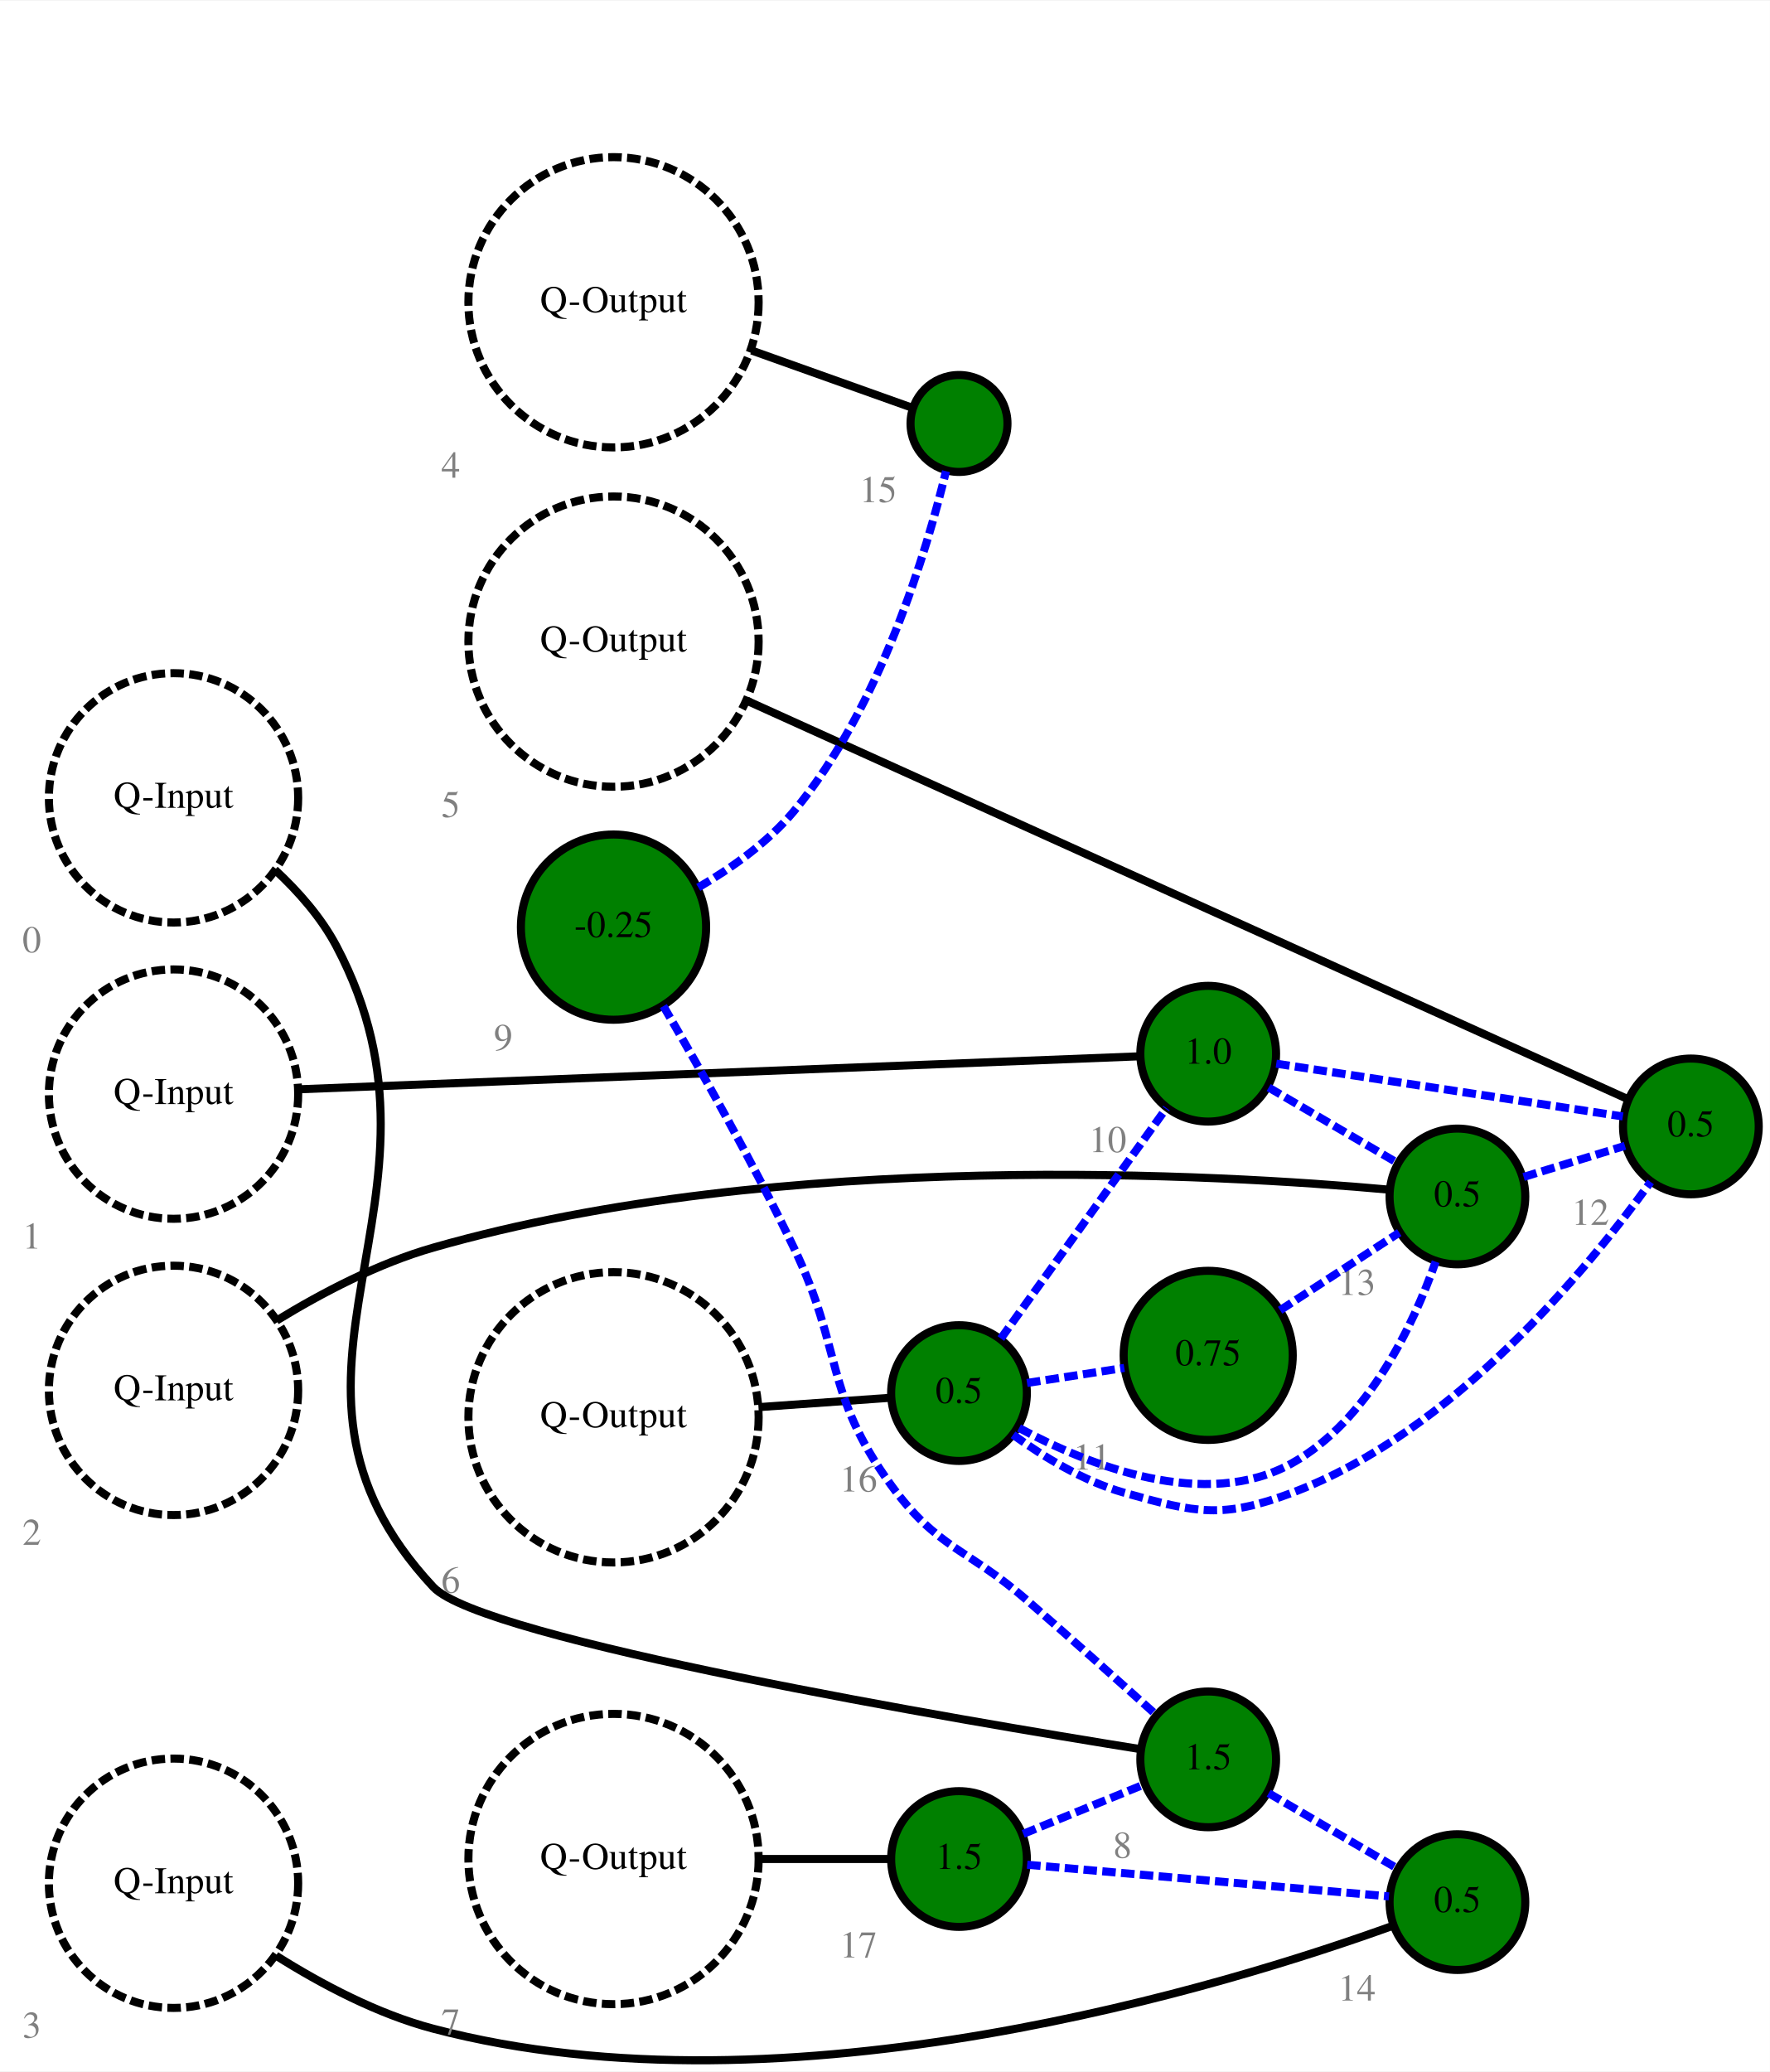
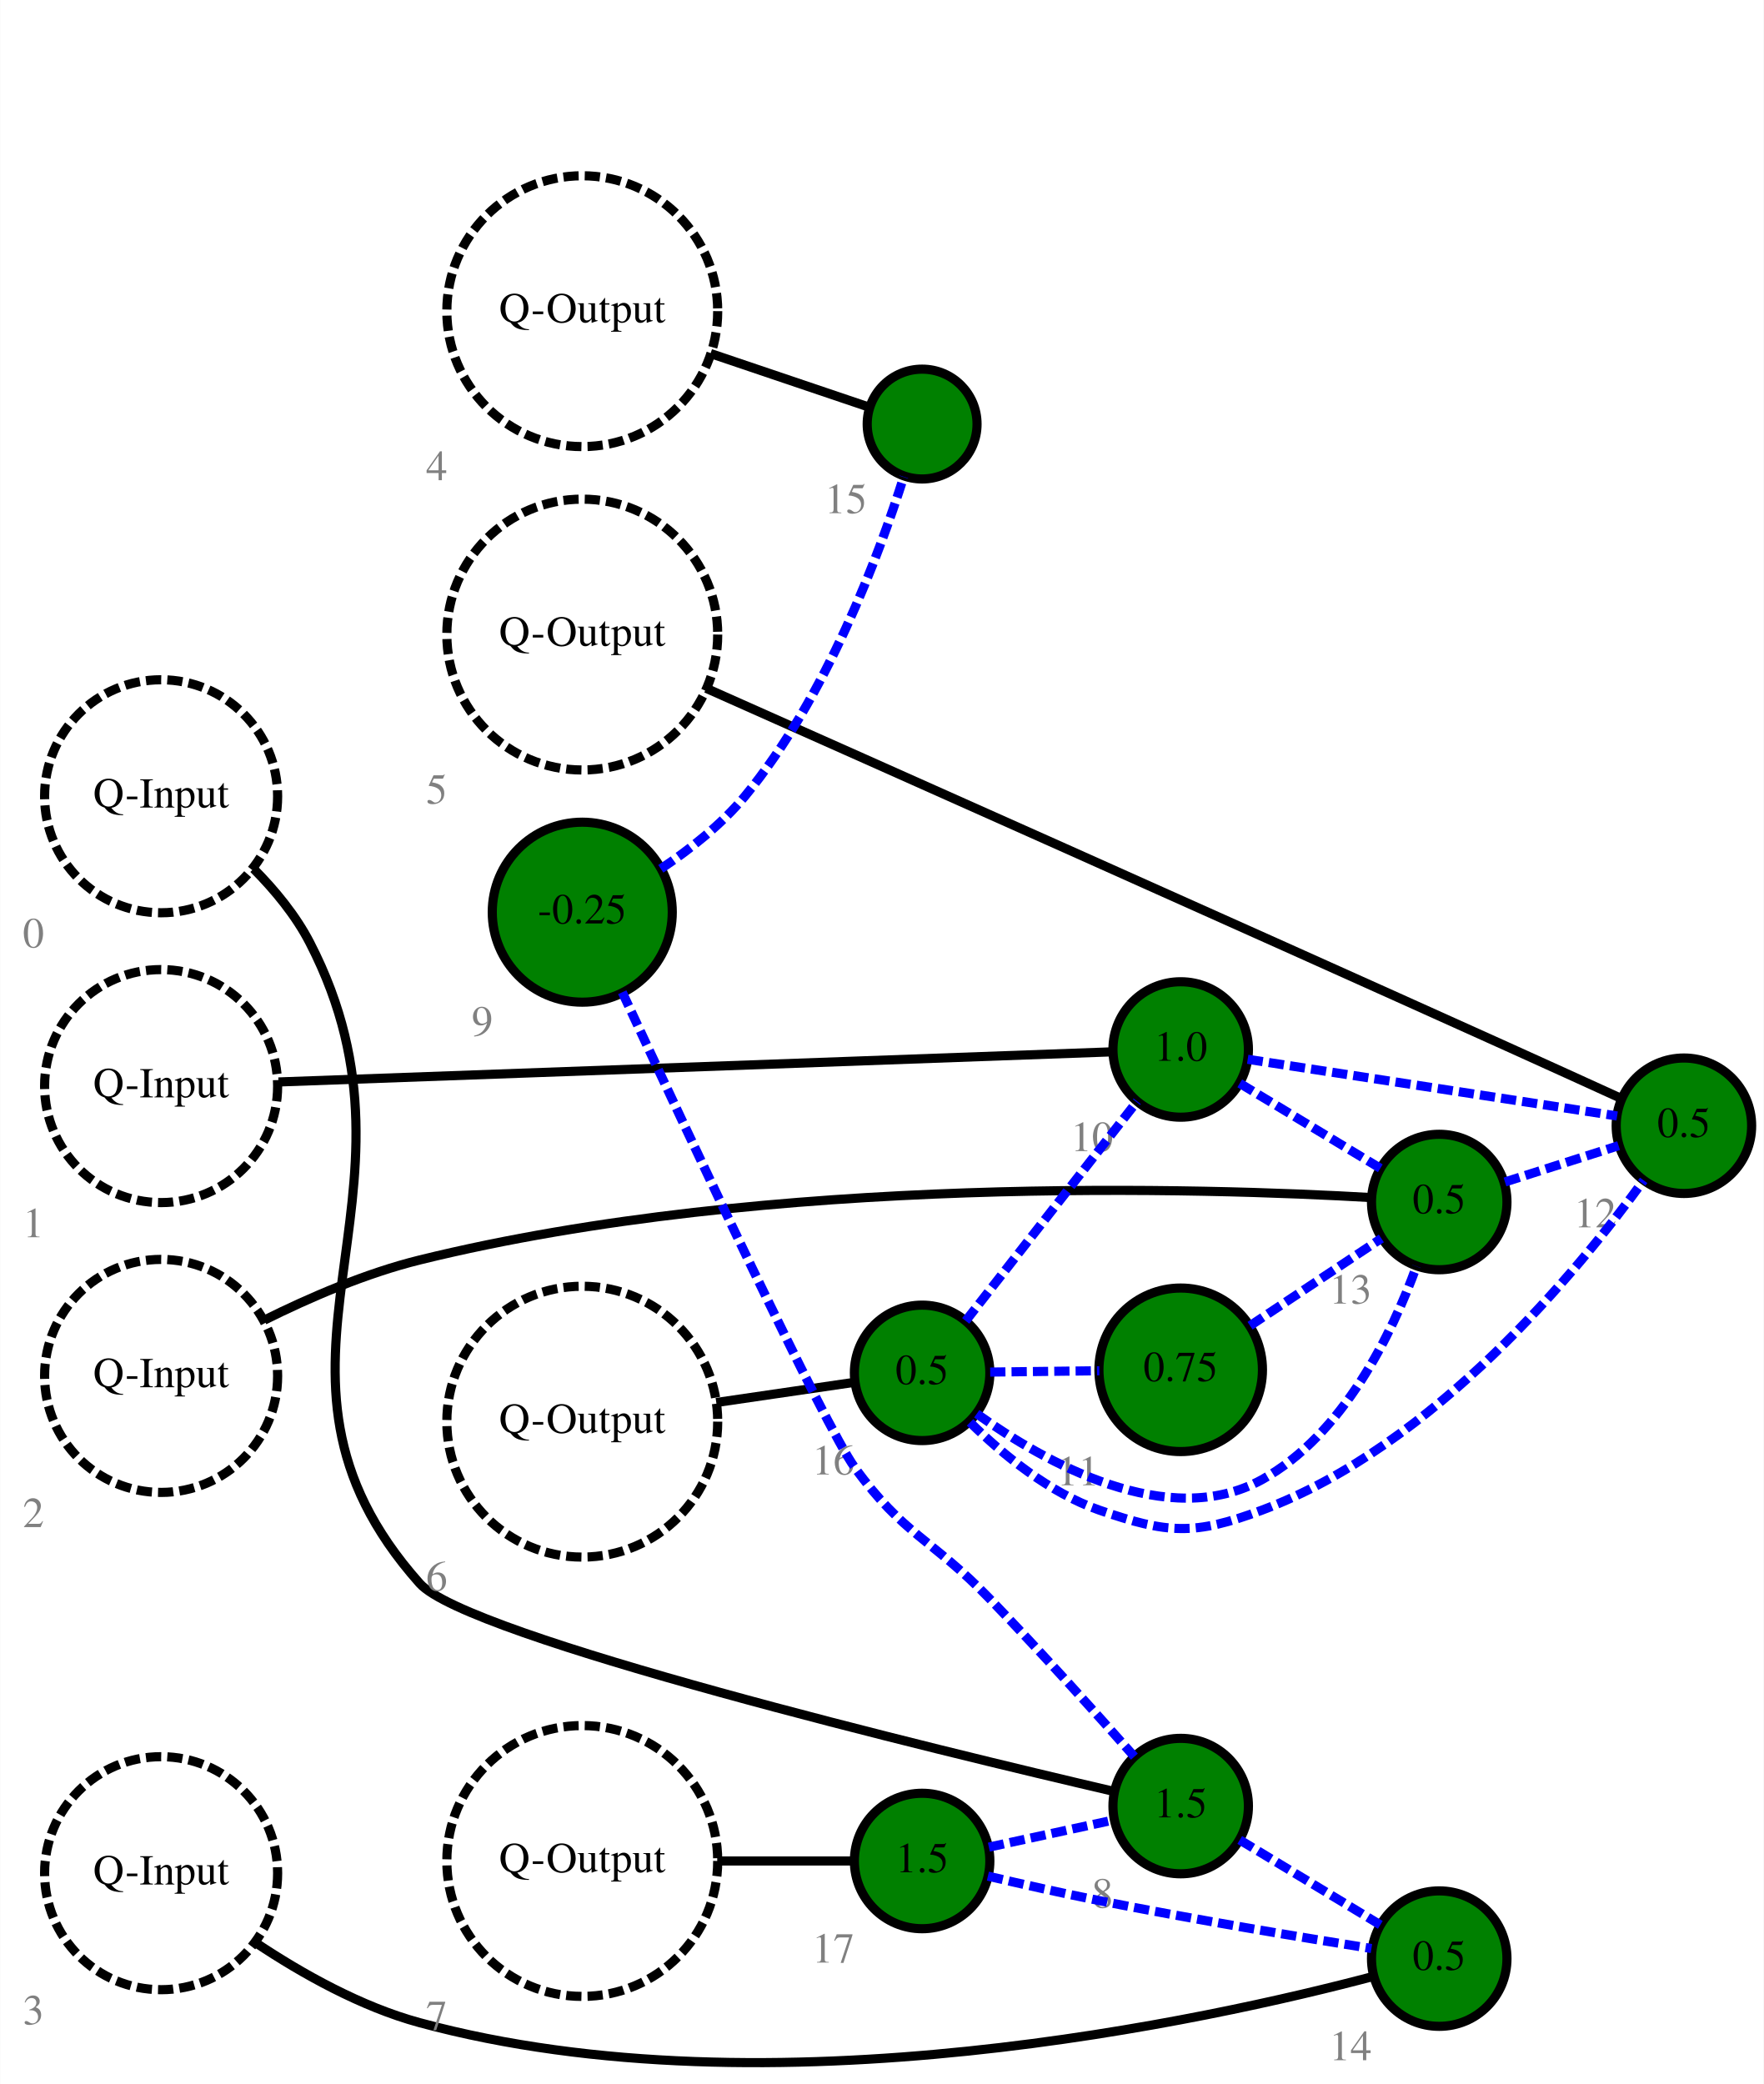
- <svg xmlns="http://www.w3.org/2000/svg" xmlns:xlink="http://www.w3.org/1999/xlink" width="657pt" height="769pt" viewBox="0.00 0.00 657.26 768.85">
-   <g id="graph0" class="graph" transform="scale(1 1) rotate(0) translate(4 764.85)">
-     <polygon fill="white" stroke="transparent" points="-4,4 -4,-764.85 653.26,-764.85 653.26,4 -4,4" />
+ <svg xmlns="http://www.w3.org/2000/svg" xmlns:xlink="http://www.w3.org/1999/xlink" width="578pt" height="683pt" viewBox="0.00 0.00 577.97 683.10">
+   <g id="graph0" class="graph" transform="scale(1 1) rotate(0) translate(4 679.1)">
+     <polygon fill="white" stroke="none" points="-4,4 -4,-679.1 573.97,-679.1 573.97,4 -4,4" />
    <g id="node1" class="node">
      <g id="a_node1">
        <a xlink:title="Q-Input">
-           <ellipse fill="white" stroke="black" stroke-width="3" stroke-dasharray="5,2" cx="60.44" cy="-468.85" rx="46.29" ry="46.29" />
-           <text text-anchor="middle" x="60.44" y="-465.15" font-family="Times,serif" font-size="14.00">Q-Input</text>
-         </a>
-       </g>
-       <text text-anchor="start" x="4.3" y="-411.5" font-family="Times,serif" font-size="14.00" fill="grey">0</text>
+           <ellipse fill="white" stroke="black" stroke-width="3" stroke-dasharray="5,2" cx="48.75" cy="-418.1" rx="38.19" ry="38.19" />
+           <text text-anchor="middle" x="48.75" y="-414.4" font-family="Times,serif" font-size="14.00">Q-Input</text>
+         </a>
+       </g>
+       <text text-anchor="start" x="3.4" y="-368.55" font-family="Times,serif" font-size="14.00" fill="grey">0</text>
    </g>
    <g id="node2" class="node">
      <g id="a_node2">
        <a xlink:title="Q-Input">
-           <ellipse fill="white" stroke="black" stroke-width="3" stroke-dasharray="5,2" cx="60.44" cy="-358.85" rx="46.29" ry="46.29" />
-           <text text-anchor="middle" x="60.44" y="-355.15" font-family="Times,serif" font-size="14.00">Q-Input</text>
-         </a>
-       </g>
-       <text text-anchor="start" x="4.3" y="-301.5" font-family="Times,serif" font-size="14.00" fill="grey">1</text>
+           <ellipse fill="white" stroke="black" stroke-width="3" stroke-dasharray="5,2" cx="48.75" cy="-323.1" rx="38.19" ry="38.19" />
+           <text text-anchor="middle" x="48.75" y="-319.4" font-family="Times,serif" font-size="14.00">Q-Input</text>
+         </a>
+       </g>
+       <text text-anchor="start" x="3.4" y="-273.55" font-family="Times,serif" font-size="14.00" fill="grey">1</text>
    </g>
    <g id="node9" class="node">
      <g id="a_node9">
        <a xlink:title="Q-Z(1.5)">
-           <ellipse fill="green" stroke="black" stroke-width="3" cx="444.67" cy="-111.85" rx="25.2" ry="25.2" />
-           <text text-anchor="middle" x="444.67" y="-108.15" font-family="Times,serif" font-size="14.00">1.5</text>
-         </a>
-       </g>
-       <text text-anchor="start" x="409.32" y="-75.3" font-family="Times,serif" font-size="14.00" fill="grey">8</text>
+           <ellipse fill="green" stroke="black" stroke-width="3" cx="382.93" cy="-87.1" rx="22.2" ry="22.2" />
+           <text text-anchor="middle" x="382.93" y="-83.4" font-family="Times,serif" font-size="14.00">1.5</text>
+         </a>
+       </g>
+       <text text-anchor="start" x="353.83" y="-53.8" font-family="Times,serif" font-size="14.00" fill="grey">8</text>
    </g>
    <g id="edge1" class="edge">
-       <path fill="none" stroke="black" stroke-width="3" d="M98.09,-442.15C106.86,-434.02 115.29,-424.41 120.89,-413.85 170.97,-319.32 83.91,-254.08 156.89,-175.85 175.03,-156.41 353.85,-126.18 419.59,-115.63" />
+       <path fill="none" stroke="black" stroke-width="3" d="M79.06,-394.34C86.11,-387.25 92.91,-378.98 97.49,-370.1 140.91,-285.94 70.53,-230.83 133.49,-160.1 149.07,-142.6 304.07,-105.18 361.05,-91.9" />
    </g>
    <g id="node3" class="node">
      <g id="a_node3">
        <a xlink:title="Q-Input">
-           <ellipse fill="white" stroke="black" stroke-width="3" stroke-dasharray="5,2" cx="60.44" cy="-248.85" rx="46.29" ry="46.29" />
-           <text text-anchor="middle" x="60.44" y="-245.15" font-family="Times,serif" font-size="14.00">Q-Input</text>
-         </a>
-       </g>
-       <text text-anchor="start" x="4.3" y="-191.5" font-family="Times,serif" font-size="14.00" fill="grey">2</text>
+           <ellipse fill="white" stroke="black" stroke-width="3" stroke-dasharray="5,2" cx="48.75" cy="-228.1" rx="38.19" ry="38.19" />
+           <text text-anchor="middle" x="48.75" y="-224.4" font-family="Times,serif" font-size="14.00">Q-Input</text>
+         </a>
+       </g>
+       <text text-anchor="start" x="3.4" y="-178.55" font-family="Times,serif" font-size="14.00" fill="grey">2</text>
    </g>
    <g id="node11" class="node">
      <g id="a_node11">
        <a xlink:title="Q-Z(1.0)">
-           <ellipse fill="green" stroke="black" stroke-width="3" cx="444.67" cy="-373.85" rx="25.2" ry="25.2" />
-           <text text-anchor="middle" x="444.67" y="-370.15" font-family="Times,serif" font-size="14.00">1.0</text>
-         </a>
-       </g>
-       <text text-anchor="start" x="400.32" y="-337.3" font-family="Times,serif" font-size="14.00" fill="grey">10</text>
+           <ellipse fill="green" stroke="black" stroke-width="3" cx="382.93" cy="-335.1" rx="22.2" ry="22.2" />
+           <text text-anchor="middle" x="382.93" y="-331.4" font-family="Times,serif" font-size="14.00">1.0</text>
+         </a>
+       </g>
+       <text text-anchor="start" x="346.83" y="-301.8" font-family="Times,serif" font-size="14.00" fill="grey">10</text>
    </g>
    <g id="edge2" class="edge">
-       <path fill="none" stroke="black" stroke-width="3" d="M106.79,-360.63C188.07,-363.82 355.94,-370.41 419,-372.88" />
+       <path fill="none" stroke="black" stroke-width="3" d="M87.21,-324.45C157.11,-326.98 305.35,-332.33 360.59,-334.33" />
    </g>
    <g id="node4" class="node">
      <g id="a_node4">
        <a xlink:title="Q-Input">
-           <ellipse fill="white" stroke="black" stroke-width="3" stroke-dasharray="5,2" cx="60.44" cy="-65.85" rx="46.29" ry="46.29" />
-           <text text-anchor="middle" x="60.44" y="-62.15" font-family="Times,serif" font-size="14.00">Q-Input</text>
-         </a>
-       </g>
-       <text text-anchor="start" x="4.3" y="-8.5" font-family="Times,serif" font-size="14.00" fill="grey">3</text>
+           <ellipse fill="white" stroke="black" stroke-width="3" stroke-dasharray="5,2" cx="48.75" cy="-65.1" rx="38.19" ry="38.19" />
+           <text text-anchor="middle" x="48.75" y="-61.4" font-family="Times,serif" font-size="14.00">Q-Input</text>
+         </a>
+       </g>
+       <text text-anchor="start" x="3.4" y="-15.55" font-family="Times,serif" font-size="14.00" fill="grey">3</text>
    </g>
    <g id="node14" class="node">
      <g id="a_node14">
        <a xlink:title="Q-Z(0.5)">
-           <ellipse fill="green" stroke="black" stroke-width="3" cx="537.22" cy="-320.85" rx="25.2" ry="25.2" />
-           <text text-anchor="middle" x="537.22" y="-317.15" font-family="Times,serif" font-size="14.00">0.5</text>
-         </a>
-       </g>
-       <text text-anchor="start" x="492.87" y="-284.3" font-family="Times,serif" font-size="14.00" fill="grey">13</text>
+           <ellipse fill="green" stroke="black" stroke-width="3" cx="467.67" cy="-285.1" rx="22.2" ry="22.2" />
+           <text text-anchor="middle" x="467.67" y="-281.4" font-family="Times,serif" font-size="14.00">0.5</text>
+         </a>
+       </g>
+       <text text-anchor="start" x="431.57" y="-251.8" font-family="Times,serif" font-size="14.00" fill="grey">13</text>
    </g>
    <g id="edge4" class="edge">
-       <path fill="none" stroke="black" stroke-width="3" d="M98.69,-274.75C115.66,-285.14 136.48,-296.02 156.89,-301.85 286.22,-338.83 450.31,-328.94 511.63,-323.39" />
+       <path fill="none" stroke="black" stroke-width="3" d="M82.55,-246.38C97.6,-253.87 115.97,-261.78 133.49,-266.1 248.54,-294.43 392.39,-289.62 445.61,-286.54" />
    </g>
    <g id="node15" class="node">
      <g id="a_node15">
        <a xlink:title="Q-Z(0.5)">
-           <ellipse fill="green" stroke="black" stroke-width="3" cx="537.22" cy="-58.85" rx="25.2" ry="25.2" />
-           <text text-anchor="middle" x="537.22" y="-55.15" font-family="Times,serif" font-size="14.00">0.5</text>
-         </a>
-       </g>
-       <text text-anchor="start" x="492.87" y="-22.3" font-family="Times,serif" font-size="14.00" fill="grey">14</text>
+           <ellipse fill="green" stroke="black" stroke-width="3" cx="467.67" cy="-37.1" rx="22.2" ry="22.2" />
+           <text text-anchor="middle" x="467.67" y="-33.4" font-family="Times,serif" font-size="14.00">0.5</text>
+         </a>
+       </g>
+       <text text-anchor="start" x="431.57" y="-3.8" font-family="Times,serif" font-size="14.00" fill="grey">14</text>
    </g>
    <g id="edge5" class="edge">
-       <path fill="none" stroke="black" stroke-width="3" d="M98.49,-38.97C115.42,-28.29 136.27,-17.28 156.89,-11.85 288.76,22.87 453.35,-28.44 513.15,-50.03" />
+       <path fill="none" stroke="black" stroke-width="3" d="M79.79,-42.27C95.01,-32.12 114.31,-21.3 133.49,-16.1 248.45,15.06 393.54,-17.34 446.31,-31.33" />
    </g>
    <g id="node5" class="node">
      <g id="a_node5">
        <a xlink:title="Q-Output">
-           <ellipse fill="white" stroke="black" stroke-width="3" stroke-dasharray="5,2" cx="223.83" cy="-652.85" rx="53.89" ry="53.89" />
-           <text text-anchor="middle" x="223.83" y="-649.15" font-family="Times,serif" font-size="14.00">Q-Output</text>
-         </a>
-       </g>
-       <text text-anchor="start" x="159.89" y="-587.71" font-family="Times,serif" font-size="14.00" fill="grey">4</text>
+           <ellipse fill="white" stroke="black" stroke-width="3" stroke-dasharray="5,2" cx="186.79" cy="-577.1" rx="44.39" ry="44.39" />
+           <text text-anchor="middle" x="186.79" y="-573.4" font-family="Times,serif" font-size="14.00">Q-Output</text>
+         </a>
+       </g>
+       <text text-anchor="start" x="135.59" y="-521.7" font-family="Times,serif" font-size="14.00" fill="grey">4</text>
    </g>
    <g id="node6" class="node">
      <g id="a_node6">
        <a xlink:title="Q-Output">
-           <ellipse fill="white" stroke="black" stroke-width="3" stroke-dasharray="5,2" cx="223.83" cy="-526.85" rx="53.89" ry="53.89" />
-           <text text-anchor="middle" x="223.83" y="-523.15" font-family="Times,serif" font-size="14.00">Q-Output</text>
-         </a>
-       </g>
-       <text text-anchor="start" x="159.89" y="-461.71" font-family="Times,serif" font-size="14.00" fill="grey">5</text>
+           <ellipse fill="white" stroke="black" stroke-width="3" stroke-dasharray="5,2" cx="186.79" cy="-471.1" rx="44.39" ry="44.39" />
+           <text text-anchor="middle" x="186.79" y="-467.4" font-family="Times,serif" font-size="14.00">Q-Output</text>
+         </a>
+       </g>
+       <text text-anchor="start" x="135.59" y="-415.7" font-family="Times,serif" font-size="14.00" fill="grey">5</text>
    </g>
    <g id="node16" class="node">
      <g id="a_node16">
        <a xlink:title="Q-Z(0.0)">
-           <ellipse fill="green" stroke="black" stroke-width="3" cx="352.13" cy="-607.85" rx="18" ry="18" />
-         </a>
-       </g>
-       <text text-anchor="start" x="315.13" y="-578.65" font-family="Times,serif" font-size="14.00" fill="grey">15</text>
+           <ellipse fill="green" stroke="black" stroke-width="3" cx="298.18" cy="-540.1" rx="18" ry="18" />
+         </a>
+       </g>
+       <text text-anchor="start" x="266.18" y="-510.9" font-family="Times,serif" font-size="14.00" fill="grey">15</text>
    </g>
    <g id="edge7" class="edge">
-       <path fill="none" stroke="black" stroke-width="3" d="M275.11,-634.94C296.43,-627.34 319.8,-619.01 334.92,-613.62" />
+       <path fill="none" stroke="black" stroke-width="3" d="M228.83,-563.22C246.9,-557.1 267.09,-550.28 280.81,-545.64" />
    </g>
    <g id="node7" class="node">
      <g id="a_node7">
        <a xlink:title="Q-Output">
-           <ellipse fill="white" stroke="black" stroke-width="3" stroke-dasharray="5,2" cx="223.83" cy="-238.85" rx="53.89" ry="53.89" />
-           <text text-anchor="middle" x="223.83" y="-235.15" font-family="Times,serif" font-size="14.00">Q-Output</text>
-         </a>
-       </g>
-       <text text-anchor="start" x="159.89" y="-173.71" font-family="Times,serif" font-size="14.00" fill="grey">6</text>
+           <ellipse fill="white" stroke="black" stroke-width="3" stroke-dasharray="5,2" cx="186.79" cy="-213.1" rx="44.39" ry="44.39" />
+           <text text-anchor="middle" x="186.79" y="-209.4" font-family="Times,serif" font-size="14.00">Q-Output</text>
+         </a>
+       </g>
+       <text text-anchor="start" x="135.59" y="-157.7" font-family="Times,serif" font-size="14.00" fill="grey">6</text>
    </g>
    <g id="node13" class="node">
      <g id="a_node13">
        <a xlink:title="Q-Z(0.5)">
-           <ellipse fill="green" stroke="black" stroke-width="3" cx="623.91" cy="-346.85" rx="25.2" ry="25.2" />
-           <text text-anchor="middle" x="623.91" y="-343.15" font-family="Times,serif" font-size="14.00">0.5</text>
-         </a>
-       </g>
-       <text text-anchor="start" x="579.56" y="-310.3" font-family="Times,serif" font-size="14.00" fill="grey">12</text>
+           <ellipse fill="green" stroke="black" stroke-width="3" cx="547.87" cy="-310.1" rx="22.2" ry="22.2" />
+           <text text-anchor="middle" x="547.87" y="-306.4" font-family="Times,serif" font-size="14.00">0.5</text>
+         </a>
+       </g>
+       <text text-anchor="start" x="511.77" y="-276.8" font-family="Times,serif" font-size="14.00" fill="grey">12</text>
    </g>
    <g id="edge3" class="edge">
-       <path fill="none" stroke="black" stroke-width="3" d="M273.25,-504.96C359.86,-465.8 538.11,-385.2 600.64,-356.92" />
+       <path fill="none" stroke="black" stroke-width="3" d="M227.4,-453.49C285.15,-427.81 395.81,-378.49 489.77,-336.1 502.38,-330.41 516.53,-323.97 527.59,-318.92" />
    </g>
    <g id="node8" class="node">
      <g id="a_node8">
        <a xlink:title="Q-Output">
-           <ellipse fill="white" stroke="black" stroke-width="3" stroke-dasharray="5,2" cx="223.83" cy="-74.85" rx="53.89" ry="53.89" />
-           <text text-anchor="middle" x="223.83" y="-71.15" font-family="Times,serif" font-size="14.00">Q-Output</text>
-         </a>
-       </g>
-       <text text-anchor="start" x="159.89" y="-9.71" font-family="Times,serif" font-size="14.00" fill="grey">7</text>
+           <ellipse fill="white" stroke="black" stroke-width="3" stroke-dasharray="5,2" cx="186.79" cy="-69.1" rx="44.39" ry="44.39" />
+           <text text-anchor="middle" x="186.79" y="-65.4" font-family="Times,serif" font-size="14.00">Q-Output</text>
+         </a>
+       </g>
+       <text text-anchor="start" x="135.59" y="-13.7" font-family="Times,serif" font-size="14.00" fill="grey">7</text>
    </g>
    <g id="node17" class="node">
      <g id="a_node17">
        <a xlink:title="Q-Z(0.5)">
-           <ellipse fill="green" stroke="black" stroke-width="3" cx="352.13" cy="-247.85" rx="25.2" ry="25.2" />
-           <text text-anchor="middle" x="352.13" y="-244.15" font-family="Times,serif" font-size="14.00">0.5</text>
-         </a>
-       </g>
-       <text text-anchor="start" x="307.78" y="-211.3" font-family="Times,serif" font-size="14.00" fill="grey">16</text>
+           <ellipse fill="green" stroke="black" stroke-width="3" cx="298.18" cy="-229.1" rx="22.2" ry="22.2" />
+           <text text-anchor="middle" x="298.18" y="-225.4" font-family="Times,serif" font-size="14.00">0.5</text>
+         </a>
+       </g>
+       <text text-anchor="start" x="262.08" y="-195.8" font-family="Times,serif" font-size="14.00" fill="grey">16</text>
    </g>
    <g id="edge8" class="edge">
-       <path fill="none" stroke="black" stroke-width="3" d="M277.66,-242.62C294.69,-243.83 312.76,-245.12 326.71,-246.11" />
+       <path fill="none" stroke="black" stroke-width="3" d="M230.71,-219.38C246.27,-221.65 263.17,-224.12 276.03,-226.01" />
    </g>
    <g id="node18" class="node">
      <g id="a_node18">
        <a xlink:title="Q-Z(1.5)">
-           <ellipse fill="green" stroke="black" stroke-width="3" cx="352.13" cy="-74.85" rx="25.2" ry="25.2" />
-           <text text-anchor="middle" x="352.13" y="-71.15" font-family="Times,serif" font-size="14.00">1.5</text>
-         </a>
-       </g>
-       <text text-anchor="start" x="307.78" y="-38.3" font-family="Times,serif" font-size="14.00" fill="grey">17</text>
+           <ellipse fill="green" stroke="black" stroke-width="3" cx="298.18" cy="-69.1" rx="22.2" ry="22.2" />
+           <text text-anchor="middle" x="298.18" y="-65.4" font-family="Times,serif" font-size="14.00">1.5</text>
+         </a>
+       </g>
+       <text text-anchor="start" x="262.08" y="-35.8" font-family="Times,serif" font-size="14.00" fill="grey">17</text>
    </g>
    <g id="edge9" class="edge">
-       <path fill="none" stroke="black" stroke-width="3" d="M278.03,-74.85C294.88,-74.85 312.7,-74.85 326.53,-74.85" />
+       <path fill="none" stroke="black" stroke-width="3" d="M231.02,-69.1C246.43,-69.1 263.11,-69.1 275.86,-69.1" />
    </g>
    <g id="edge11" class="edge">
-       <path fill="none" stroke="blue" stroke-width="3" stroke-dasharray="5,2" d="M467.13,-99.29C481.56,-90.84 500.51,-79.75 514.91,-71.32" />
+       <path fill="none" stroke="blue" stroke-width="3" stroke-dasharray="5,2" d="M402.29,-76C416,-67.72 434.66,-56.44 448.36,-48.16" />
    </g>
    <g id="node10" class="node">
      <g id="a_node10">
        <a xlink:title="Q-Z(-0.25)">
-           <ellipse fill="green" stroke="black" stroke-width="3" cx="223.83" cy="-420.85" rx="34.39" ry="34.39" />
-           <text text-anchor="middle" x="223.83" y="-417.15" font-family="Times,serif" font-size="14.00">-0.25</text>
-         </a>
-       </g>
-       <text text-anchor="start" x="179.39" y="-375.2" font-family="Times,serif" font-size="14.00" fill="grey">9</text>
+           <ellipse fill="green" stroke="black" stroke-width="3" cx="186.79" cy="-380.1" rx="29.5" ry="29.5" />
+           <text text-anchor="middle" x="186.79" y="-376.4" font-family="Times,serif" font-size="14.00">-0.25</text>
+         </a>
+       </g>
+       <text text-anchor="start" x="150.54" y="-339.65" font-family="Times,serif" font-size="14.00" fill="grey">9</text>
    </g>
    <g id="edge10" class="edge">
-       <path fill="none" stroke="blue" stroke-width="3" stroke-dasharray="5,2" d="M242.35,-391.53C256.25,-367.75 275.76,-333.16 290.78,-301.85 309.05,-263.75 301.96,-248.05 326.78,-213.85 344.13,-189.94 355.18,-190.24 377.47,-170.85 393.74,-156.71 412.01,-140.39 425.23,-128.5" />
+       <path fill="none" stroke="blue" stroke-width="3" stroke-dasharray="5,2" d="M199.9,-353.86C221.71,-306.81 266.24,-211.73 276.08,-198.1 292.13,-175.88 301.24,-174.82 320.28,-155.1 336.99,-137.79 355.43,-117.24 367.75,-103.3" />
    </g>
    <g id="edge6" class="edge">
-       <path fill="none" stroke="blue" stroke-width="3" stroke-dasharray="5,2" d="M255.32,-435.59C267.62,-442.74 281.15,-452.3 290.78,-463.85 323.06,-502.58 340.29,-561.05 347.3,-590.13" />
+       <path fill="none" stroke="blue" stroke-width="3" stroke-dasharray="5,2" d="M212.54,-394.32C222.05,-400.68 232.44,-408.84 240.08,-418.1 266.88,-450.56 284.22,-497.69 292.16,-522.81" />
    </g>
    <g id="edge17" class="edge">
-       <path fill="none" stroke="blue" stroke-width="3" stroke-dasharray="5,2" d="M469.94,-370.15C503.79,-365 564.81,-355.7 598.65,-350.55" />
+       <path fill="none" stroke="blue" stroke-width="3" stroke-dasharray="5,2" d="M404.89,-331.88C436.18,-327.08 494.74,-318.1 525.98,-313.3" />
    </g>
    <g id="edge16" class="edge">
-       <path fill="none" stroke="blue" stroke-width="3" stroke-dasharray="5,2" d="M467.13,-361.29C481.56,-352.84 500.51,-341.75 514.91,-333.32" />
+       <path fill="none" stroke="blue" stroke-width="3" stroke-dasharray="5,2" d="M402.29,-324C416,-315.72 434.66,-304.44 448.36,-296.16" />
    </g>
    <g id="node12" class="node">
      <g id="a_node12">
        <a xlink:title="Q-Z(0.75)">
-           <ellipse fill="green" stroke="black" stroke-width="3" cx="444.67" cy="-261.85" rx="31.4" ry="31.4" />
-           <text text-anchor="middle" x="444.67" y="-258.15" font-family="Times,serif" font-size="14.00">0.75</text>
-         </a>
-       </g>
-       <text text-anchor="start" x="394.47" y="-219.45" font-family="Times,serif" font-size="14.00" fill="grey">11</text>
+           <ellipse fill="green" stroke="black" stroke-width="3" cx="382.93" cy="-230.1" rx="26.8" ry="26.8" />
+           <text text-anchor="middle" x="382.93" y="-226.4" font-family="Times,serif" font-size="14.00">0.75</text>
+         </a>
+       </g>
+       <text text-anchor="start" x="342.28" y="-192.25" font-family="Times,serif" font-size="14.00" fill="grey">11</text>
    </g>
    <g id="edge18" class="edge">
-       <path fill="none" stroke="blue" stroke-width="3" stroke-dasharray="5,2" d="M471.37,-278.6C485.39,-287.73 502.5,-298.88 515.62,-307.43" />
+       <path fill="none" stroke="blue" stroke-width="3" stroke-dasharray="5,2" d="M405.67,-244.55C419.07,-253.46 436.06,-264.75 448.7,-273.16" />
    </g>
    <g id="edge19" class="edge">
-       <path fill="none" stroke="blue" stroke-width="3" stroke-dasharray="5,2" d="M561.81,-328.09C573.55,-331.7 587.71,-336.05 599.44,-339.65" />
+       <path fill="none" stroke="blue" stroke-width="3" stroke-dasharray="5,2" d="M489.22,-291.67C500.71,-295.34 514.99,-299.91 526.46,-303.57" />
    </g>
    <g id="edge12" class="edge">
-       <path fill="none" stroke="blue" stroke-width="3" stroke-dasharray="5,2" d="M367.67,-268.09C384.57,-291.61 412.28,-330.17 429.16,-353.66" />
+       <path fill="none" stroke="blue" stroke-width="3" stroke-dasharray="5,2" d="M312.47,-246.13C327.92,-265.91 353.24,-298.35 368.66,-318.11" />
    </g>
    <g id="edge13" class="edge">
-       <path fill="none" stroke="blue" stroke-width="3" stroke-dasharray="5,2" d="M377.39,-251.6C388.49,-253.32 401.77,-255.37 413.51,-257.19" />
+       <path fill="none" stroke="blue" stroke-width="3" stroke-dasharray="5,2" d="M320.49,-229.36C331.41,-229.49 344.78,-229.65 356.27,-229.79" />
    </g>
    <g id="edge15" class="edge">
-       <path fill="none" stroke="blue" stroke-width="3" stroke-dasharray="5,2" d="M372.21,-232.36C383.48,-224.23 398.45,-215.09 413.47,-210.85 440.16,-203.32 449.91,-201.08 475.87,-210.85 535.91,-233.44 585.79,-294.11 608.96,-326.24" />
+       <path fill="none" stroke="blue" stroke-width="3" stroke-dasharray="5,2" d="M313.9,-212.87C324.52,-202.43 339.82,-189.8 356.28,-184.1 378.66,-176.34 387.39,-175.78 409.57,-184.1 466.22,-205.34 513.37,-262.78 534.67,-292.2" />
    </g>
    <g id="edge14" class="edge">
-       <path fill="none" stroke="blue" stroke-width="3" stroke-dasharray="5,2" d="M374.44,-234.88C400.05,-221.13 443.58,-203.72 475.87,-221.85 504.12,-237.72 520.71,-272.78 529.13,-296.62" />
+       <path fill="none" stroke="blue" stroke-width="3" stroke-dasharray="5,2" d="M316.09,-215.69C338.5,-199.68 378.78,-177.07 409.57,-194.1 436.34,-208.9 452.24,-242.09 460.22,-264.02" />
    </g>
    <g id="edge20" class="edge">
-       <path fill="none" stroke="blue" stroke-width="3" stroke-dasharray="5,2" d="M375.97,-84.19C389.7,-89.8 407.1,-96.91 420.83,-102.52" />
+       <path fill="none" stroke="blue" stroke-width="3" stroke-dasharray="5,2" d="M320.06,-73.64C332.6,-76.37 348.51,-79.83 361.05,-82.56" />
    </g>
    <g id="edge21" class="edge">
-       <path fill="none" stroke="blue" stroke-width="3" stroke-dasharray="5,2" d="M377.44,-72.73C412.46,-69.67 476.73,-64.05 511.8,-60.98" />
+       <path fill="none" stroke="blue" stroke-width="3" stroke-dasharray="5,2" d="M319.74,-64.14C330.58,-61.59 344.12,-58.53 356.28,-56.1 387.17,-49.93 423.17,-43.96 445.45,-40.41" />
    </g>
    <g id="node19" class="node">
</g>
    <g id="node20" class="node">
</g>
  </g>
</svg>
